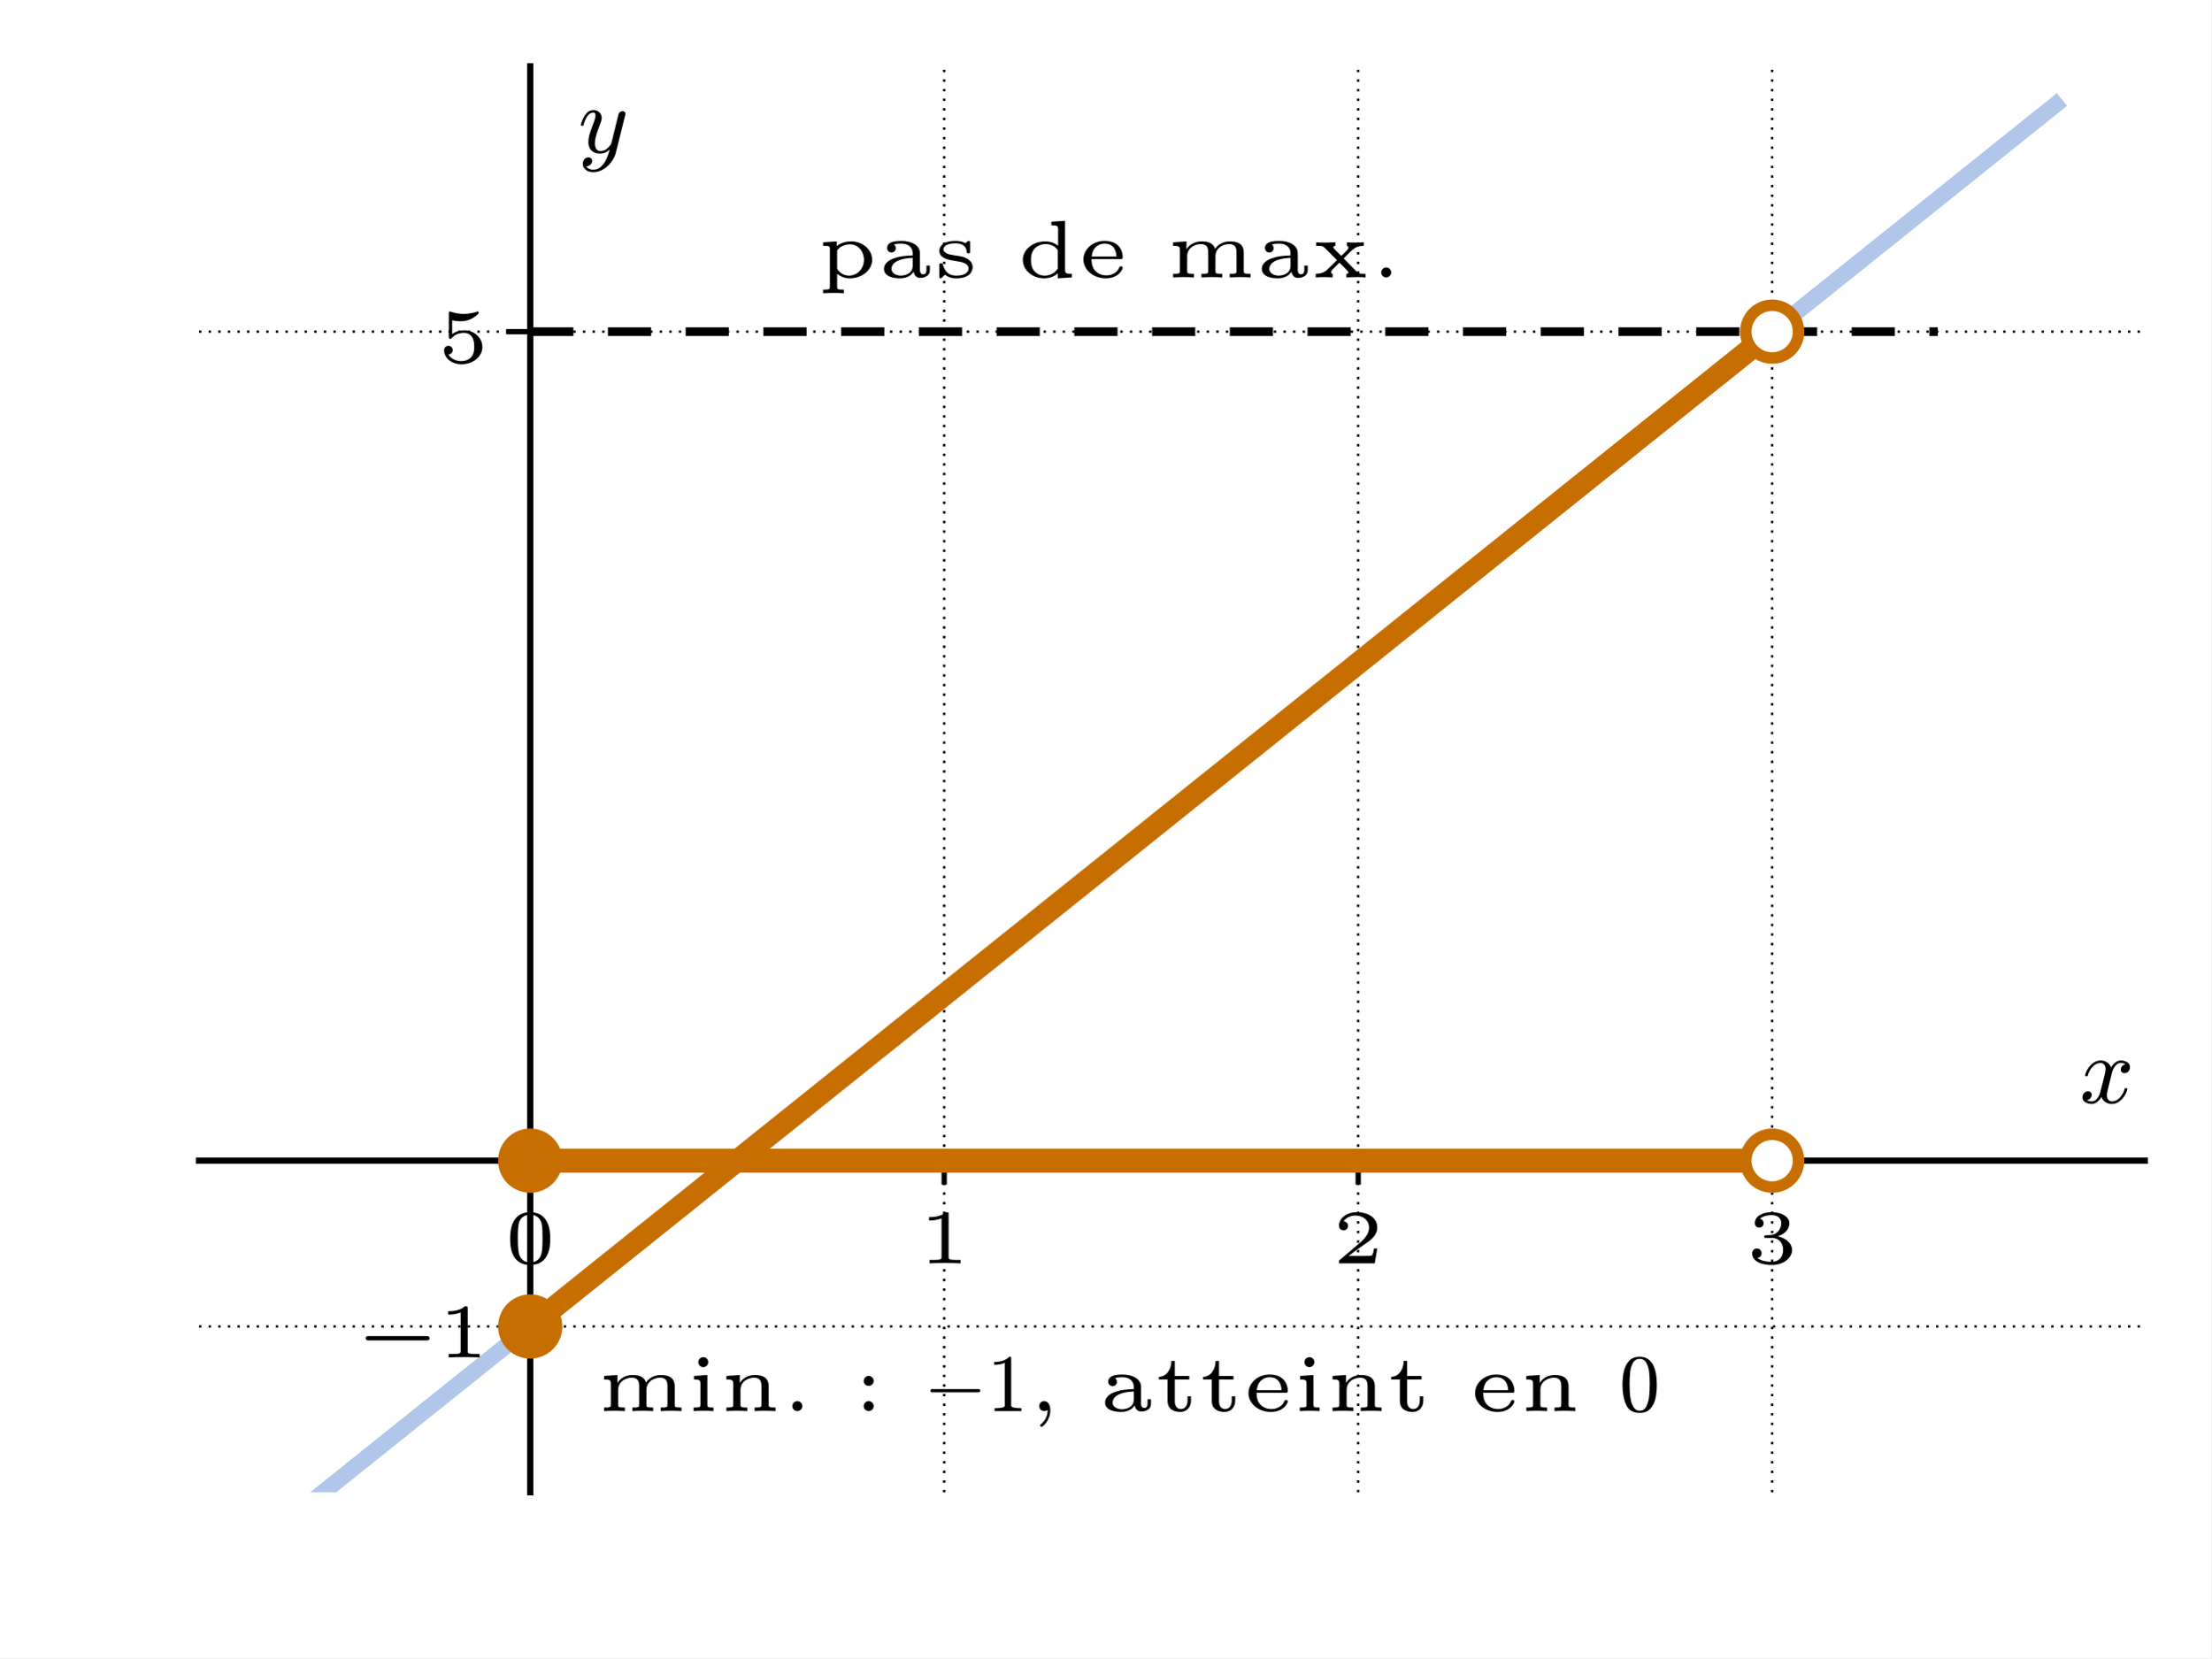
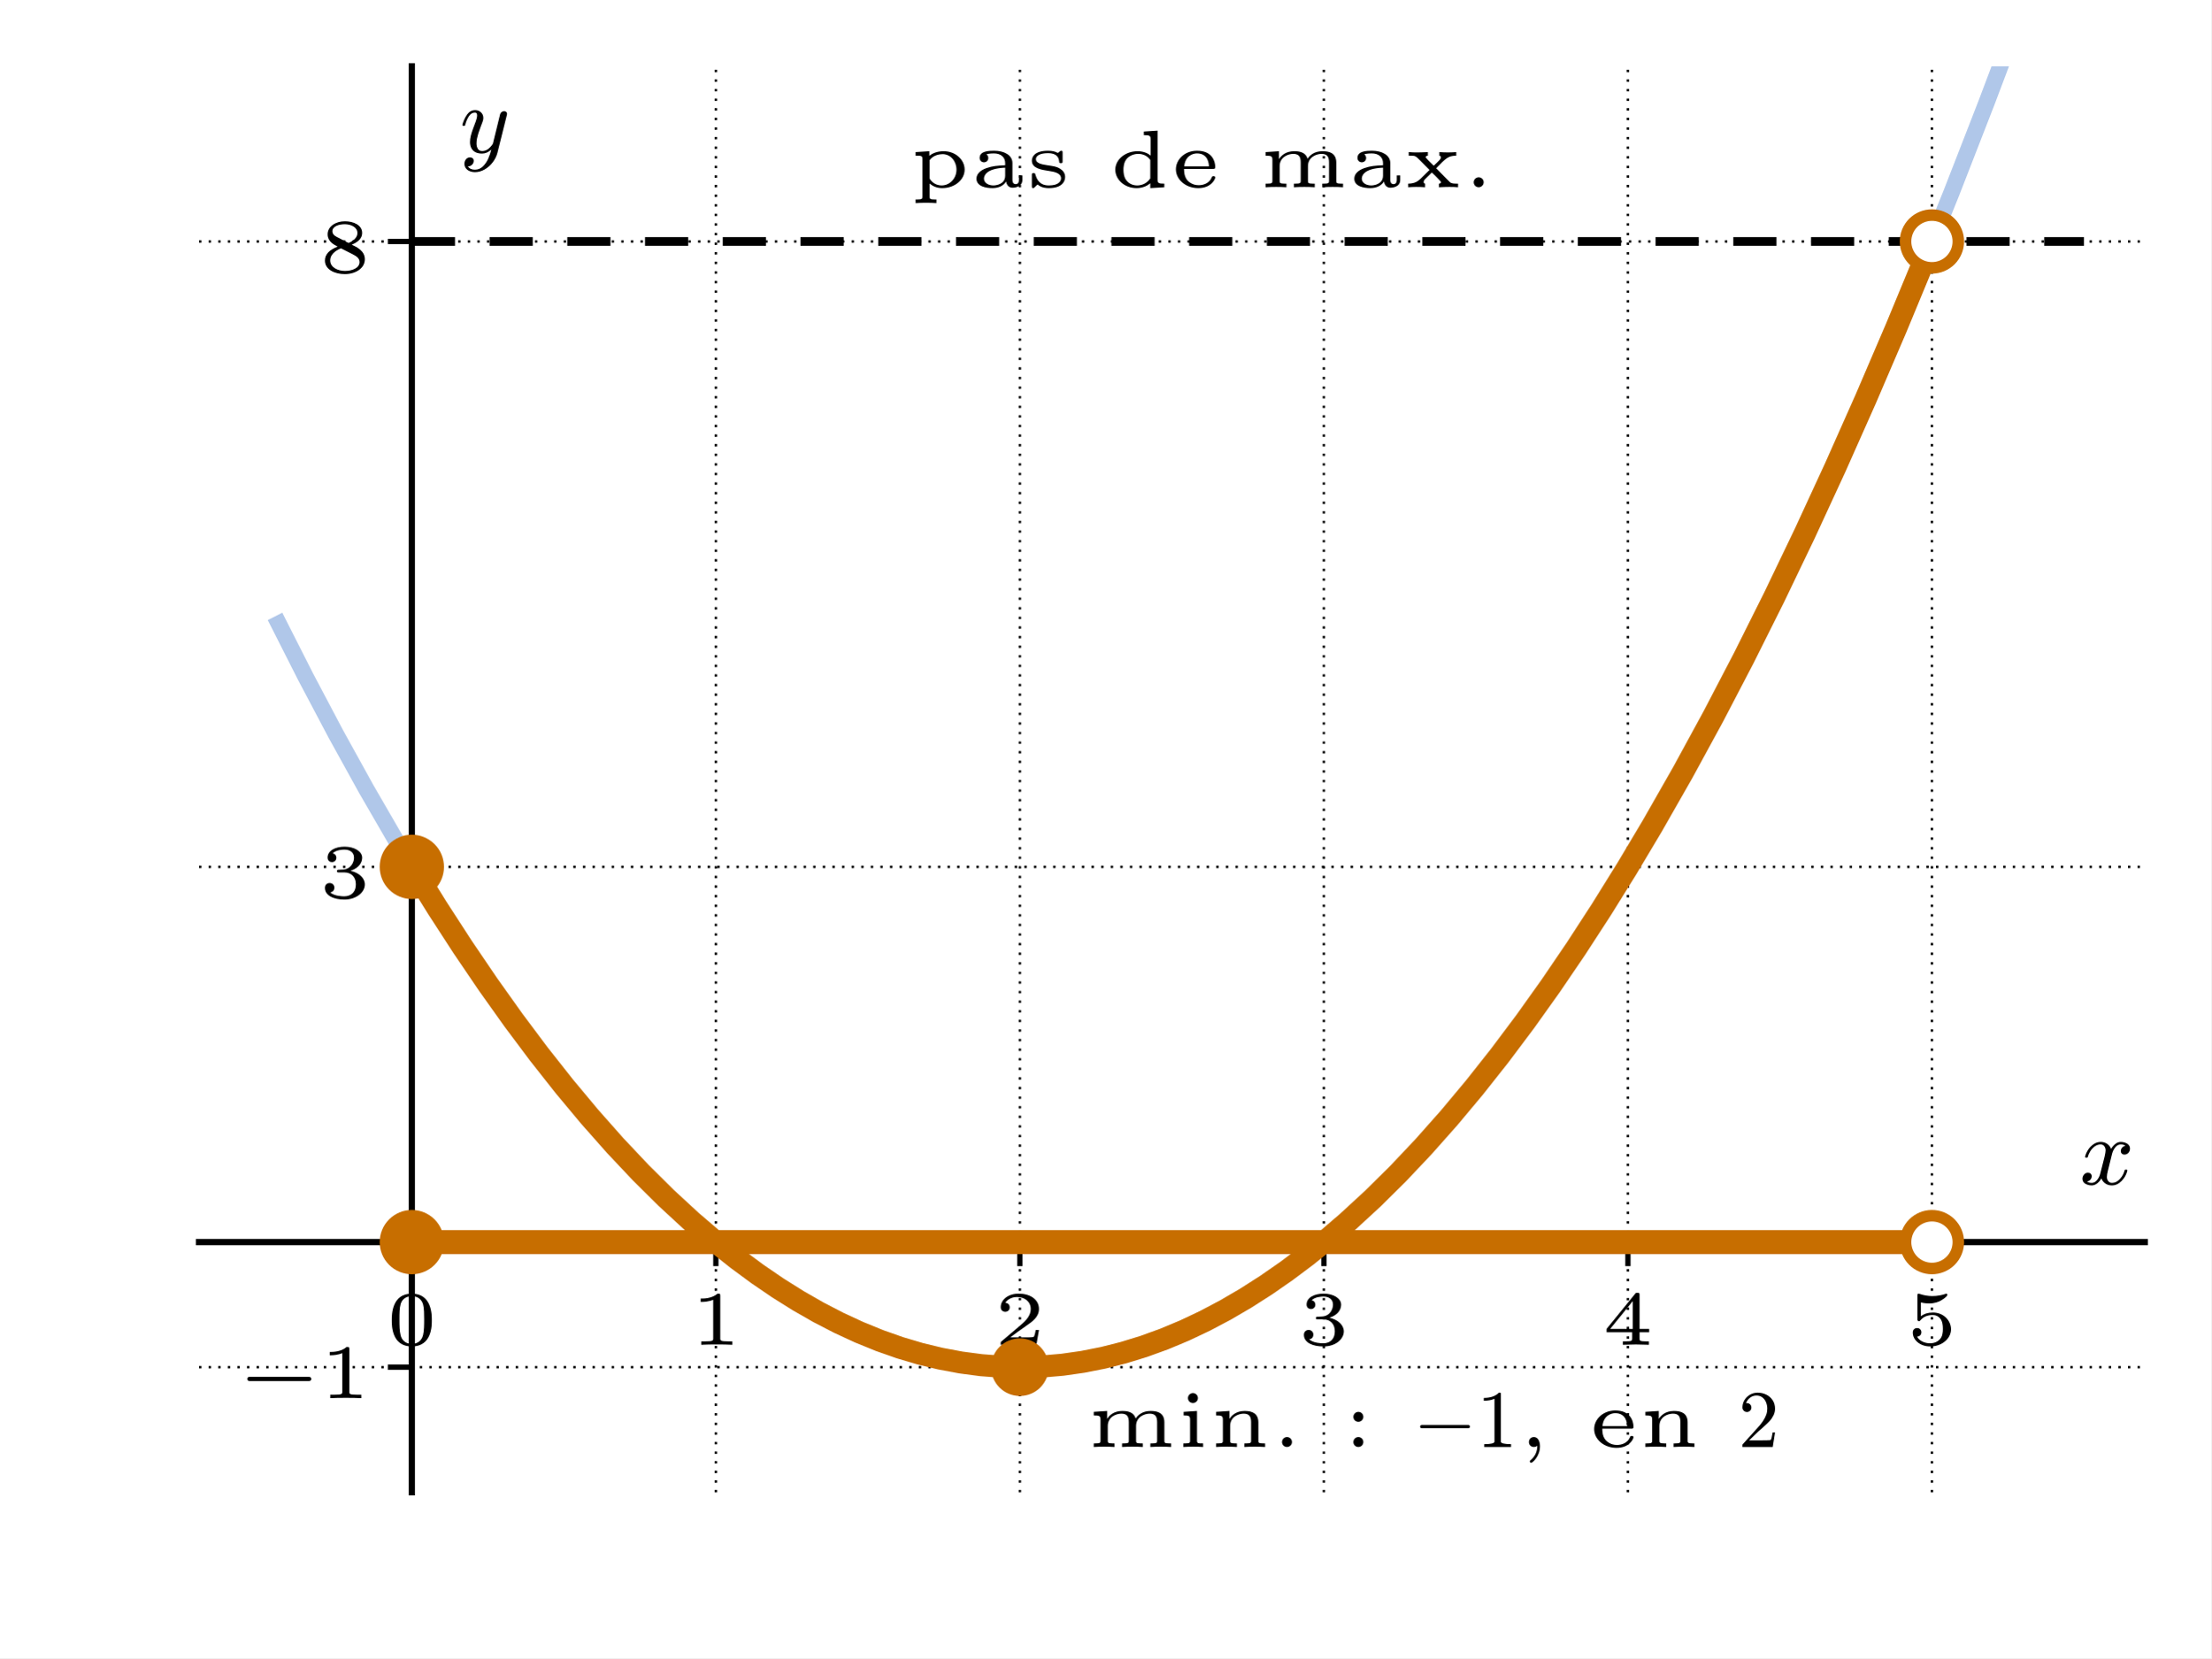
<svg xmlns="http://www.w3.org/2000/svg" xmlns:xlink="http://www.w3.org/1999/xlink" width="460.8pt" height="345.6pt" viewBox="0 0 460.8 345.6" version="1.1">
  <defs>
    <style type="text/css">*{stroke-linejoin: round; stroke-linecap: butt}</style>
  </defs>
  <g id="figure_1">
    <g id="patch_1">
      <path d="M 0 345.6  L 460.8 345.6  L 460.8 0  L 0 0  z " style="fill: #ffffff" />
    </g>
    <g id="axes_1">
      <g id="patch_2">
        <path d="M 41.472 311.04  L 446.976 311.04  L 446.976 13.824  L 41.472 13.824  z " style="fill: #ffffff" />
      </g>
      <g id="matplotlib.axis_1">
        <g id="xtick_1">
          <g id="line2d_1">
-             <path d="M 110.494 311.04  L 110.494 13.824  " clip-path="url(#p35a92a160f)" style="fill: none; stroke-dasharray: 0.5,1.5; stroke-dashoffset: 0; stroke: #000000; stroke-width: 0.5" />
+             <path d="M 85.824 311.04  L 85.824 13.824  " clip-path="url(#p35a92a160f)" style="fill: none; stroke-dasharray: 0.5,1.5; stroke-dashoffset: 0; stroke: #000000; stroke-width: 0.5" />
          </g>
          <g id="line2d_2">
            <defs>
              <path id="m0fadc93ee2" d="M 0 0  L 0 5  " style="stroke: #000000; stroke-width: 1.1" />
            </defs>
            <g>
-               <use xlink:href="#m0fadc93ee2" x="110.494" y="241.92" style="stroke: #000000; stroke-width: 1.1" />
+               <use xlink:href="#m0fadc93ee2" x="85.824" y="258.897" style="stroke: #000000; stroke-width: 1.1" />
            </g>
          </g>
          <g id="text_1">
-             <g transform="translate(105.0465 263.316) scale(0.16 -0.16)">
+             <g transform="translate(80.3765 280.2928) scale(0.16 -0.16)">
              <defs>
                <path id="LMRoman5-Regular-79" d="M 3846 2048  C 3846 2509 3846 4262 2176 4262  C 506 4262 506 2509 506 2048  C 506 1581 506 -141 2176 -141  C 3846 -141 3846 1581 3846 2048  z M 3206 2125  C 3206 1690 3206 1171 3110 787  C 2944 166 2432 70 2176 70  C 1939 70 1402 154 1242 800  C 1152 1146 1146 1600 1146 2125  C 1146 2598 1146 3040 1248 3405  C 1408 3942 1901 4051 2176 4051  C 2650 4051 2989 3808 3117 3360  C 3206 3034 3206 2502 3206 2125  z " transform="scale(0.015625)" />
              </defs>
              <use xlink:href="#LMRoman5-Regular-79" />
            </g>
          </g>
        </g>
        <g id="xtick_2">
          <g id="line2d_3">
-             <path d="M 196.771 311.04  L 196.771 13.824  " clip-path="url(#p35a92a160f)" style="fill: none; stroke-dasharray: 0.5,1.5; stroke-dashoffset: 0; stroke: #000000; stroke-width: 0.5" />
+             <path d="M 149.184 311.04  L 149.184 13.824  " clip-path="url(#p35a92a160f)" style="fill: none; stroke-dasharray: 0.5,1.5; stroke-dashoffset: 0; stroke: #000000; stroke-width: 0.5" />
          </g>
          <g id="line2d_4">
            <g>
-               <use xlink:href="#m0fadc93ee2" x="196.771" y="241.92" style="stroke: #000000; stroke-width: 1.1" />
+               <use xlink:href="#m0fadc93ee2" x="149.184" y="258.897" style="stroke: #000000; stroke-width: 1.1" />
            </g>
          </g>
          <g id="text_2">
-             <g transform="translate(191.3239 263.316) scale(0.16 -0.16)">
+             <g transform="translate(143.7365 280.2928) scale(0.16 -0.16)">
              <defs>
                <path id="LMRoman5-Regular-52" d="M 3546 0  L 3546 282  L 3226 282  C 2547 282 2547 352 2547 550  L 2547 4070  C 2547 4262 2528 4262 2317 4262  C 1862 3853 1152 3853 1024 3853  L 915 3853  L 915 3571  L 1024 3571  C 1171 3571 1587 3590 1958 3750  L 1958 550  C 1958 352 1958 282 1280 282  L 960 282  L 960 0  C 1312 26 1882 26 2253 26  C 2624 26 3194 26 3546 0  z " transform="scale(0.015625)" />
              </defs>
              <use xlink:href="#LMRoman5-Regular-52" />
            </g>
          </g>
        </g>
        <g id="xtick_3">
          <g id="line2d_5">
-             <path d="M 283.049 311.04  L 283.049 13.824  " clip-path="url(#p35a92a160f)" style="fill: none; stroke-dasharray: 0.5,1.5; stroke-dashoffset: 0; stroke: #000000; stroke-width: 0.5" />
+             <path d="M 212.544 311.04  L 212.544 13.824  " clip-path="url(#p35a92a160f)" style="fill: none; stroke-dasharray: 0.5,1.5; stroke-dashoffset: 0; stroke: #000000; stroke-width: 0.5" />
          </g>
          <g id="line2d_6">
            <g>
-               <use xlink:href="#m0fadc93ee2" x="283.049" y="241.92" style="stroke: #000000; stroke-width: 1.1" />
+               <use xlink:href="#m0fadc93ee2" x="212.544" y="258.897" style="stroke: #000000; stroke-width: 1.1" />
            </g>
          </g>
          <g id="text_3">
-             <g transform="translate(277.6014 263.316) scale(0.16 -0.16)">
+             <g transform="translate(207.0965 280.2928) scale(0.16 -0.16)">
              <defs>
                <path id="LMRoman5-Regular-6b" d="M 3770 1235  L 3501 1235  C 3482 1114 3418 717 3315 653  C 3264 614 2726 614 2630 614  L 1376 614  C 1798 928 2272 1286 2656 1542  C 3232 1939 3770 2310 3770 2989  C 3770 3808 2995 4262 2080 4262  C 1216 4262 582 3763 582 3136  C 582 2803 864 2746 954 2746  C 1126 2746 1331 2861 1331 3123  C 1331 3354 1165 3482 966 3501  C 1146 3789 1517 3981 1946 3981  C 2566 3981 3085 3610 3085 2982  C 3085 2445 2714 2035 2221 1619  L 659 294  C 595 237 589 237 582 192  L 582 0  L 3558 0  L 3770 1235  z " transform="scale(0.015625)" />
              </defs>
              <use xlink:href="#LMRoman5-Regular-6b" />
            </g>
          </g>
        </g>
        <g id="xtick_4">
          <g id="line2d_7">
-             <path d="M 369.326 311.04  L 369.326 13.824  " clip-path="url(#p35a92a160f)" style="fill: none; stroke-dasharray: 0.5,1.5; stroke-dashoffset: 0; stroke: #000000; stroke-width: 0.5" />
+             <path d="M 275.904 311.04  L 275.904 13.824  " clip-path="url(#p35a92a160f)" style="fill: none; stroke-dasharray: 0.5,1.5; stroke-dashoffset: 0; stroke: #000000; stroke-width: 0.5" />
          </g>
          <g id="line2d_8">
            <g>
-               <use xlink:href="#m0fadc93ee2" x="369.326" y="241.92" style="stroke: #000000; stroke-width: 1.1" />
+               <use xlink:href="#m0fadc93ee2" x="275.904" y="258.897" style="stroke: #000000; stroke-width: 1.1" />
            </g>
          </g>
          <g id="text_4">
-             <g transform="translate(363.8788 263.316) scale(0.16 -0.16)">
+             <g transform="translate(270.4565 280.2928) scale(0.16 -0.16)">
              <defs>
                <path id="LMRoman5-Regular-6a" d="M 3840 1114  C 3840 1638 3373 2086 2643 2253  C 3411 2502 3616 2989 3616 3347  C 3616 3872 2963 4262 2157 4262  C 1370 4262 736 3930 736 3354  C 736 3053 979 2976 1101 2976  C 1286 2976 1466 3110 1466 3341  C 1466 3488 1389 3667 1158 3706  C 1434 4000 2003 4019 2138 4019  C 2605 4019 2938 3782 2938 3347  C 2938 2976 2694 2394 2022 2355  C 1843 2349 1818 2342 1651 2336  C 1581 2330 1510 2323 1510 2227  C 1510 2118 1574 2118 1690 2118  L 2112 2118  C 2701 2118 3091 1754 3091 1120  C 3091 467 2688 122 2118 122  C 2048 122 1286 122 960 454  C 1222 493 1299 691 1299 845  C 1299 1082 1120 1235 909 1235  C 704 1235 512 1101 512 832  C 512 166 1267 -141 2138 -141  C 3187 -141 3840 493 3840 1114  z " transform="scale(0.015625)" />
              </defs>
              <use xlink:href="#LMRoman5-Regular-6a" />
+             </g>
+           </g>
+         </g>
+         <g id="xtick_5">
+           <g id="line2d_9">
+             <path d="M 339.264 311.04  L 339.264 13.824  " clip-path="url(#p35a92a160f)" style="fill: none; stroke-dasharray: 0.5,1.5; stroke-dashoffset: 0; stroke: #000000; stroke-width: 0.5" />
+           </g>
+           <g id="line2d_10">
+             <g>
+               <use xlink:href="#m0fadc93ee2" x="339.264" y="258.897" style="stroke: #000000; stroke-width: 1.1" />
+             </g>
+           </g>
+           <g id="text_5">
+             <g transform="translate(333.8165 280.2928) scale(0.16 -0.16)">
+               <defs>
+                 <path id="LMRoman5-Regular-39" d="M 3949 1043  L 3949 1325  L 3149 1325  L 3149 4141  C 3149 4294 3142 4333 2976 4333  C 2848 4333 2842 4326 2771 4237  L 403 1325  L 403 1043  L 2534 1043  L 2534 544  C 2534 346 2534 282 1978 282  L 1754 282  L 1754 0  L 2842 26  L 3930 0  L 3930 282  L 3706 282  C 3149 282 3149 346 3149 544  L 3149 1043  L 3949 1043  z M 2586 1325  L 704 1325  L 2586 3642  L 2586 1325  z " transform="scale(0.015625)" />
+               </defs>
+               <use xlink:href="#LMRoman5-Regular-39" />
+             </g>
+           </g>
+         </g>
+         <g id="xtick_6">
+           <g id="line2d_11">
+             <path d="M 402.624 311.04  L 402.624 13.824  " clip-path="url(#p35a92a160f)" style="fill: none; stroke-dasharray: 0.5,1.5; stroke-dashoffset: 0; stroke: #000000; stroke-width: 0.5" />
+           </g>
+           <g id="line2d_12">
+             <g>
+               <use xlink:href="#m0fadc93ee2" x="402.624" y="258.897" style="stroke: #000000; stroke-width: 1.1" />
+             </g>
+           </g>
+           <g id="text_6">
+             <g transform="translate(397.1765 280.2928) scale(0.16 -0.16)">
+               <defs>
+                 <path id="LMRoman5-Regular-38" d="M 3770 1293  C 3770 2016 3149 2688 2259 2688  C 1856 2688 1530 2586 1254 2374  L 1254 3526  C 1594 3443 1882 3443 1952 3443  C 2387 3443 2707 3571 2874 3661  C 3027 3738 3462 4013 3462 4154  C 3462 4250 3392 4262 3373 4262  C 3373 4262 3347 4262 3277 4230  C 3034 4147 2637 4058 2214 4058  C 1850 4058 1498 4122 1158 4237  C 1088 4262 1062 4262 1062 4262  C 973 4262 973 4186 973 4083  L 973 2163  C 973 2054 973 1971 1094 1971  C 1165 1971 1171 1984 1229 2054  C 1472 2336 1811 2477 2246 2477  C 2618 2477 2822 2259 2912 2125  C 3059 1907 3091 1619 3091 1312  C 3091 1043 3066 685 2816 435  C 2528 141 2163 122 2022 122  C 1606 122 1139 301 941 678  C 1210 698 1299 890 1299 1037  C 1299 1242 1146 1395 941 1395  C 800 1395 582 1312 582 1018  C 582 390 1197 -141 2035 -141  C 2989 -141 3770 499 3770 1293  z " transform="scale(0.015625)" />
+               </defs>
+               <use xlink:href="#LMRoman5-Regular-38" />
            </g>
          </g>
        </g>
      </g>
      <g id="matplotlib.axis_2">
        <g id="ytick_1">
-           <g id="line2d_9">
-             <path d="M 41.472 276.48  L 446.976 276.48  " clip-path="url(#p35a92a160f)" style="fill: none; stroke-dasharray: 0.5,1.5; stroke-dashoffset: 0; stroke: #000000; stroke-width: 0.5" />
-           </g>
-           <g id="line2d_10">
+           <g id="line2d_13">
+             <path d="M 41.472 284.968  L 446.976 284.968  " clip-path="url(#p35a92a160f)" style="fill: none; stroke-dasharray: 0.5,1.5; stroke-dashoffset: 0; stroke: #000000; stroke-width: 0.5" />
+           </g>
+           <g id="line2d_14">
            <defs>
              <path id="m348d86a085" d="M 0 0  L -5 0  " style="stroke: #000000; stroke-width: 1.1" />
            </defs>
            <g>
-               <use xlink:href="#m348d86a085" x="110.494" y="276.48" style="stroke: #000000; stroke-width: 1.1" />
-             </g>
-           </g>
-           <g id="text_5">
-             <g transform="translate(74.65146 282.928) scale(0.16 -0.16)">
+               <use xlink:href="#m348d86a085" x="85.824" y="284.968" style="stroke: #000000; stroke-width: 1.1" />
+             </g>
+           </g>
+           <g id="text_7">
+             <g transform="translate(49.9815 291.4164) scale(0.16 -0.16)">
              <defs>
                <path id="LMRoman5-Regular-190" d="M 5952 1600  C 5952 1779 5766 1779 5670 1779  L 902 1779  C 806 1779 621 1779 621 1600  C 621 1421 787 1421 870 1421  L 5702 1421  C 5792 1421 5952 1421 5952 1600  z " transform="scale(0.015625)" />
              </defs>
              <use xlink:href="#LMRoman5-Regular-190" />
              <use xlink:href="#LMRoman5-Regular-52" transform="translate(102.7969 0)" />
            </g>
          </g>
        </g>
        <g id="ytick_2">
-           <g id="line2d_11">
-             <path d="M 41.472 69.12  L 446.976 69.12  " clip-path="url(#p35a92a160f)" style="fill: none; stroke-dasharray: 0.5,1.5; stroke-dashoffset: 0; stroke: #000000; stroke-width: 0.5" />
-           </g>
-           <g id="line2d_12">
-             <g>
-               <use xlink:href="#m348d86a085" x="110.494" y="69.12" style="stroke: #000000; stroke-width: 1.1" />
-             </g>
-           </g>
-           <g id="text_6">
-             <g transform="translate(91.09896 75.568) scale(0.16 -0.16)">
-               <defs>
-                 <path id="LMRoman5-Regular-38" d="M 3770 1293  C 3770 2016 3149 2688 2259 2688  C 1856 2688 1530 2586 1254 2374  L 1254 3526  C 1594 3443 1882 3443 1952 3443  C 2387 3443 2707 3571 2874 3661  C 3027 3738 3462 4013 3462 4154  C 3462 4250 3392 4262 3373 4262  C 3373 4262 3347 4262 3277 4230  C 3034 4147 2637 4058 2214 4058  C 1850 4058 1498 4122 1158 4237  C 1088 4262 1062 4262 1062 4262  C 973 4262 973 4186 973 4083  L 973 2163  C 973 2054 973 1971 1094 1971  C 1165 1971 1171 1984 1229 2054  C 1472 2336 1811 2477 2246 2477  C 2618 2477 2822 2259 2912 2125  C 3059 1907 3091 1619 3091 1312  C 3091 1043 3066 685 2816 435  C 2528 141 2163 122 2022 122  C 1606 122 1139 301 941 678  C 1210 698 1299 890 1299 1037  C 1299 1242 1146 1395 941 1395  C 800 1395 582 1312 582 1018  C 582 390 1197 -141 2035 -141  C 2989 -141 3770 499 3770 1293  z " transform="scale(0.015625)" />
-               </defs>
-               <use xlink:href="#LMRoman5-Regular-38" />
+           <g id="line2d_15">
+             <path d="M 41.472 180.682  L 446.976 180.682  " clip-path="url(#p35a92a160f)" style="fill: none; stroke-dasharray: 0.5,1.5; stroke-dashoffset: 0; stroke: #000000; stroke-width: 0.5" />
+           </g>
+           <g id="line2d_16">
+             <g>
+               <use xlink:href="#m348d86a085" x="85.824" y="180.682" style="stroke: #000000; stroke-width: 1.1" />
+             </g>
+           </g>
+           <g id="text_8">
+             <g transform="translate(66.429 187.1301) scale(0.16 -0.16)">
+               <use xlink:href="#LMRoman5-Regular-6a" />
+             </g>
+           </g>
+         </g>
+         <g id="ytick_3">
+           <g id="line2d_17">
+             <path d="M 41.472 50.324  L 446.976 50.324  " clip-path="url(#p35a92a160f)" style="fill: none; stroke-dasharray: 0.5,1.5; stroke-dashoffset: 0; stroke: #000000; stroke-width: 0.5" />
+           </g>
+           <g id="line2d_18">
+             <g>
+               <use xlink:href="#m348d86a085" x="85.824" y="50.324" style="stroke: #000000; stroke-width: 1.1" />
+             </g>
+           </g>
+           <g id="text_9">
+             <g transform="translate(66.429 56.77221) scale(0.16 -0.16)">
+               <defs>
+                 <path id="LMRoman5-Regular-33" d="M 3840 1094  C 3840 1792 3174 2118 2746 2310  C 3405 2586 3616 2925 3616 3290  C 3616 3955 2880 4262 2182 4262  C 1389 4262 736 3814 736 3174  C 736 2586 1242 2323 1574 2150  C 896 1888 512 1510 512 986  C 512 218 1363 -141 2170 -141  C 3066 -141 3840 339 3840 1094  z M 3219 3283  C 3219 2720 2483 2458 2483 2458  C 2483 2458 2470 2458 2413 2490  L 1491 2963  C 1216 3104 1133 3270 1133 3424  C 1133 3834 1658 4019 2170 4019  C 2682 4019 3219 3770 3219 3283  z M 3398 864  C 3398 346 2752 122 2182 122  C 1600 122 954 410 954 992  C 954 1626 1645 1920 1850 2010  L 2842 1504  C 3072 1382 3398 1210 3398 864  z " transform="scale(0.015625)" />
+               </defs>
+               <use xlink:href="#LMRoman5-Regular-33" />
            </g>
          </g>
        </g>
      </g>
      <g id="patch_3">
-         <path d="M 110.494 311.04  L 110.494 13.824  " style="fill: none; stroke: #000000; stroke-width: 1.3; stroke-linejoin: miter; stroke-linecap: square" />
+         <path d="M 85.824 311.04  L 85.824 13.824  " style="fill: none; stroke: #000000; stroke-width: 1.3; stroke-linejoin: miter; stroke-linecap: square" />
      </g>
      <g id="patch_4">
-         <path d="M 41.472 241.92  L 446.976 241.92  " style="fill: none; stroke: #000000; stroke-width: 1.3; stroke-linejoin: miter; stroke-linecap: square" />
-       </g>
-       <g id="text_7">
-         <g transform="translate(433.376 230.04) scale(0.2 -0.2)">
+         <path d="M 41.472 258.897  L 446.976 258.897  " style="fill: none; stroke: #000000; stroke-width: 1.3; stroke-linejoin: miter; stroke-linecap: square" />
+       </g>
+       <g id="text_10">
+         <g transform="translate(433.376 247.0168) scale(0.2 -0.2)">
          <defs>
            <path id="Cmmi10-3f" d="M 500 184  Q 613 97 819 97  Q 1019 97 1172 289  Q 1325 481 1381 709  L 1672 1844  Q 1741 2153 1741 2266  Q 1741 2425 1652 2544  Q 1563 2663 1403 2663  Q 1200 2663 1022 2536  Q 844 2409 722 2214  Q 600 2019 550 1819  Q 538 1778 500 1778  L 422 1778  Q 372 1778 372 1838  L 372 1856  Q 434 2094 584 2320  Q 734 2547 951 2687  Q 1169 2828 1416 2828  Q 1650 2828 1839 2703  Q 2028 2578 2106 2363  Q 2216 2559 2386 2693  Q 2556 2828 2759 2828  Q 2897 2828 3040 2779  Q 3184 2731 3275 2631  Q 3366 2531 3366 2381  Q 3366 2219 3261 2101  Q 3156 1984 2994 1984  Q 2891 1984 2822 2050  Q 2753 2116 2753 2216  Q 2753 2350 2845 2451  Q 2938 2553 3066 2572  Q 2950 2663 2747 2663  Q 2541 2663 2389 2472  Q 2238 2281 2175 2047  L 1894 916  Q 1825 659 1825 494  Q 1825 331 1917 214  Q 2009 97 2163 97  Q 2463 97 2698 361  Q 2934 625 3009 941  Q 3022 978 3059 978  L 3138 978  Q 3163 978 3178 961  Q 3194 944 3194 922  Q 3194 916 3188 903  Q 3097 522 2806 225  Q 2516 -72 2150 -72  Q 1916 -72 1727 54  Q 1538 181 1459 397  Q 1359 209 1182 68  Q 1006 -72 806 -72  Q 669 -72 523 -23  Q 378 25 287 125  Q 197 225 197 378  Q 197 528 301 651  Q 406 775 563 775  Q 669 775 741 711  Q 813 647 813 544  Q 813 409 723 309  Q 634 209 500 184  z " transform="scale(0.015625)" />
          </defs>
          <use xlink:href="#Cmmi10-3f" transform="translate(0 0.8125)" />
        </g>
      </g>
-       <g id="text_8">
-         <g transform="translate(120.494 31.944) scale(0.2 -0.2)">
+       <g id="text_11">
+         <g transform="translate(95.824 31.944) scale(0.2 -0.2)">
          <defs>
            <path id="Cmmi10-72" d="M 538 -916  Q 672 -1147 1006 -1147  Q 1309 -1147 1531 -934  Q 1753 -722 1889 -420  Q 2025 -119 2100 197  Q 1816 -72 1484 -72  Q 1231 -72 1053 15  Q 875 103 776 276  Q 678 450 678 697  Q 678 906 734 1126  Q 791 1347 892 1617  Q 994 1888 1069 2088  Q 1153 2322 1153 2472  Q 1153 2663 1013 2663  Q 759 2663 595 2402  Q 431 2141 353 1819  Q 341 1778 300 1778  L 225 1778  Q 172 1778 172 1838  L 172 1856  Q 275 2238 487 2533  Q 700 2828 1025 2828  Q 1253 2828 1411 2678  Q 1569 2528 1569 2297  Q 1569 2178 1516 2047  Q 1488 1969 1388 1706  Q 1288 1444 1234 1272  Q 1181 1100 1147 934  Q 1113 769 1113 603  Q 1113 391 1203 244  Q 1294 97 1491 97  Q 1888 97 2203 581  L 2688 2553  Q 2709 2638 2787 2698  Q 2866 2759 2956 2759  Q 3034 2759 3092 2709  Q 3150 2659 3150 2578  Q 3150 2541 3144 2528  L 2509 -19  Q 2425 -347 2200 -647  Q 1975 -947 1658 -1130  Q 1341 -1313 997 -1313  Q 831 -1313 668 -1248  Q 506 -1184 406 -1056  Q 306 -928 306 -756  Q 306 -581 409 -453  Q 513 -325 684 -325  Q 788 -325 858 -389  Q 928 -453 928 -556  Q 928 -703 818 -812  Q 709 -922 563 -922  Q 556 -919 550 -917  Q 544 -916 538 -916  z " transform="scale(0.015625)" />
          </defs>
          <use xlink:href="#Cmmi10-72" transform="translate(0 0.8125)" />
        </g>
      </g>
-       <g id="line2d_13">
-         <path d="M 58.727 317.952  L 66.299 311.886  L 73.87 305.821  L 81.441 299.755  L 89.013 293.689  L 96.584 287.624  L 104.155 281.558  L 111.726 275.493  L 119.298 269.427  L 126.869 263.361  L 134.44 257.296  L 142.012 251.23  L 149.583 245.164  L 157.154 239.099  L 164.725 233.033  L 172.297 226.968  L 179.868 220.902  L 187.439 214.836  L 195.011 208.771  L 202.582 202.705  L 210.153 196.639  L 217.724 190.574  L 225.296 184.508  L 232.867 178.442  L 240.438 172.377  L 248.01 166.311  L 255.581 160.246  L 263.152 154.18  L 270.724 148.114  L 278.295 142.049  L 285.866 135.983  L 293.437 129.917  L 301.009 123.852  L 308.58 117.786  L 316.151 111.72  L 323.723 105.655  L 331.294 99.589  L 338.865 93.524  L 346.436 87.458  L 354.008 81.392  L 361.579 75.327  L 369.15 69.261  L 376.722 63.195  L 384.293 57.13  L 391.864 51.064  L 399.435 44.999  L 407.007 38.933  L 414.578 32.867  L 422.149 26.802  L 429.721 20.736  " clip-path="url(#p35a92a160f)" style="fill: none; stroke: #1f5fbf; stroke-opacity: 0.35; stroke-width: 3.4" />
-       </g>
-       <g id="text_9">
-         <g transform="translate(124.494 294.182) scale(0.17 -0.17)">
+       <g id="line2d_19">
+         <path d="M 57.312 128.474  L 63.648 140.988  L 69.984 152.981  L 76.32 164.453  L 82.656 175.403  L 88.087 184.373  L 93.518 192.961  L 98.949 201.166  L 104.379 208.987  L 109.81 216.425  L 115.241 223.481  L 120.672 230.153  L 126.103 236.442  L 131.534 242.348  L 136.965 247.871  L 141.49 252.181  L 146.016 256.225  L 150.542 260.002  L 155.067 263.514  L 159.593 266.76  L 164.119 269.739  L 168.645 272.453  L 173.17 274.9  L 177.696 277.082  L 182.222 278.997  L 186.747 280.647  L 191.273 282.03  L 195.799 283.147  L 200.325 283.999  L 204.85 284.584  L 209.376 284.903  L 213.902 284.956  L 218.427 284.744  L 222.953 284.265  L 227.479 283.52  L 232.005 282.509  L 236.53 281.232  L 241.056 279.689  L 245.582 277.88  L 250.107 275.805  L 254.633 273.464  L 259.159 270.857  L 263.685 267.983  L 268.21 264.844  L 272.736 261.439  L 277.262 257.768  L 281.787 253.83  L 286.313 249.627  L 290.839 245.157  L 295.365 240.422  L 300.795 234.388  L 306.226 227.971  L 311.657 221.172  L 317.088 213.989  L 322.519 206.422  L 327.95 198.473  L 333.381 190.141  L 338.811 181.426  L 344.242 172.327  L 349.673 162.846  L 356.009 151.3  L 362.345 139.232  L 368.681 126.643  L 375.017 113.533  L 381.353 99.901  L 387.689 85.748  L 394.025 71.074  L 400.361 55.878  L 406.697 40.16  L 413.938 21.559  L 418.464 9.587  L 418.464 9.587  " clip-path="url(#p35a92a160f)" style="fill: none; stroke: #1f5fbf; stroke-opacity: 0.35; stroke-width: 3.4" />
+       </g>
+       <g id="text_12">
+         <g transform="translate(226.544 301.6704) scale(0.17 -0.17)">
          <defs>
            <path id="LMRoman5-Regular-4b" d="M 6598 0  L 6598 282  L 6483 282  C 6067 282 6067 339 6067 538  L 6067 1933  C 6067 2720 5466 2829 4986 2829  C 4358 2829 3994 2515 3814 2234  C 3654 2822 3002 2829 2765 2829  C 2106 2829 1734 2477 1574 2202  L 1574 2829  L 525 2758  L 525 2477  C 998 2477 1056 2432 1056 2118  L 1056 538  C 1056 339 1056 282 640 282  L 525 282  L 525 0  C 800 19 1069 26 1344 26  C 1613 26 1888 19 2157 0  L 2157 282  L 2042 282  C 1626 282 1626 339 1626 538  L 1626 1651  C 1626 2362 2278 2618 2694 2618  C 3162 2618 3277 2355 3277 1939  L 3277 538  C 3277 339 3277 282 2861 282  L 2746 282  L 2746 0  C 3021 19 3290 26 3565 26  C 3834 26 4109 19 4378 0  L 4378 282  L 4262 282  C 3846 282 3846 339 3846 538  L 3846 1651  C 3846 2362 4499 2618 4915 2618  C 5382 2618 5498 2355 5498 1939  L 5498 538  C 5498 339 5498 282 5082 282  L 4966 282  L 4966 0  C 5242 19 5510 26 5786 26  C 6054 26 6330 19 6598 0  z " transform="scale(0.015625)" />
            <path id="LMRoman5-Regular-42" d="M 2086 0  L 2086 282  C 1658 282 1606 282 1606 538  L 1606 2829  L 557 2758  L 557 2477  C 1011 2477 1062 2432 1062 2118  L 1062 538  C 1062 339 1062 282 646 282  L 531 282  L 531 0  C 794 19 1062 26 1325 26  C 1568 26 1850 19 2086 0  z M 1677 3840  C 1677 4058 1504 4230 1286 4230  C 1075 4230 896 4058 896 3840  C 896 3622 1069 3450 1286 3450  C 1498 3450 1677 3622 1677 3840  z " transform="scale(0.015625)" />
            <path id="LMRoman5-Regular-4d" d="M 4371 0  L 4371 282  L 4256 282  C 3840 282 3840 339 3840 538  L 3840 1933  C 3840 2637 3360 2829 2765 2829  C 2080 2829 1722 2451 1574 2202  L 1574 2829  L 525 2758  L 525 2477  C 998 2477 1056 2432 1056 2118  L 1056 538  C 1056 339 1056 282 640 282  L 525 282  L 525 0  C 800 19 1069 26 1344 26  C 1613 26 1888 19 2157 0  L 2157 282  L 2042 282  C 1626 282 1626 339 1626 538  L 1626 1651  C 1626 2374 2291 2618 2688 2618  C 3162 2618 3270 2349 3270 1939  L 3270 538  C 3270 339 3270 282 2854 282  L 2739 282  L 2739 0  C 3014 19 3283 26 3558 26  C 3827 26 4102 19 4371 0  z " transform="scale(0.015625)" />
            <path id="LMRoman5-Regular-58" d="M 1677 390  C 1677 608 1504 781 1286 781  C 1075 781 896 608 896 390  C 896 173 1069 0 1286 0  C 1498 0 1677 173 1677 390  z " transform="scale(0.015625)" />
            <path id="LMRoman5-Regular-67" transform="scale(0.015625)" />
            <path id="LMRoman5-Regular-2c" d="M 1677 2368  C 1677 2586 1504 2758 1286 2758  C 1075 2758 896 2586 896 2368  C 896 2150 1069 1978 1286 1978  C 1498 1978 1677 2150 1677 2368  z M 1677 390  C 1677 608 1504 781 1286 781  C 1075 781 896 608 896 390  C 896 173 1069 0 1286 0  C 1498 0 1677 173 1677 390  z " transform="scale(0.015625)" />
            <path id="Cmsy10-11" d="M 653 1472  Q 600 1472 565 1512  Q 531 1553 531 1600  Q 531 1647 565 1687  Q 600 1728 653 1728  L 4325 1728  Q 4375 1728 4408 1687  Q 4441 1647 4441 1600  Q 4441 1553 4408 1512  Q 4375 1472 4325 1472  L 653 1472  z " transform="scale(0.015625)" />
            <path id="Cmr10-64" d="M 594 0  L 594 225  Q 1394 225 1394 428  L 1394 3788  Q 1063 3628 556 3628  L 556 3853  Q 1341 3853 1741 4263  L 1831 4263  Q 1853 4263 1873 4245  Q 1894 4228 1894 4206  L 1894 428  Q 1894 225 2694 225  L 2694 0  L 594 0  z " transform="scale(0.015625)" />
            <path id="LMRoman5-Regular-2d" d="M 1766 64  C 1766 467 1594 781 1286 781  C 1037 781 896 589 896 390  C 896 192 1037 0 1286 0  C 1453 0 1555 96 1555 96  C 1555 -365 1370 -749 1024 -1037  C 973 -1082 966 -1088 966 -1133  C 966 -1190 1030 -1242 1075 -1242  C 1165 -1242 1766 -742 1766 64  z " transform="scale(0.015625)" />
-             <path id="LMRoman5-Regular-1c" d="M 4064 576  L 4064 928  L 3795 928  L 3795 589  C 3795 525 3795 243 3539 243  C 3283 243 3283 525 3283 589  L 3283 1901  C 3283 2515 2637 2867 1843 2867  C 1453 2867 710 2848 710 2304  C 710 2067 890 1958 1050 1958  C 1222 1958 1389 2080 1389 2298  C 1389 2451 1299 2547 1242 2586  C 1453 2656 1760 2656 1830 2656  C 2374 2656 2714 2355 2714 1894  L 2714 1728  C 2093 1696 1747 1677 1254 1504  C 832 1357 461 1088 461 672  C 461 70 1203 -70 1715 -70  C 2208 -70 2592 128 2790 454  C 2816 230 2963 -38 3290 -38  C 3334 -38 4064 -38 4064 576  z M 2714 909  C 2714 205 1946 141 1786 141  C 1408 141 1050 339 1050 672  C 1050 883 1184 1472 2714 1536  L 2714 909  z " transform="scale(0.015625)" />
-             <path id="LMRoman5-Regular-69" d="M 2842 806  L 2842 1158  L 2573 1158  L 2573 826  C 2573 346 2291 160 2067 160  C 1574 160 1574 672 1574 806  L 1574 2477  L 2707 2477  L 2707 2758  L 1574 2758  L 1574 3936  L 1306 3936  C 1299 3334 979 2707 326 2688  L 326 2477  L 1005 2477  L 1005 806  C 1005 77 1606 -70 2003 -70  C 2483 -70 2842 282 2842 806  z " transform="scale(0.015625)" />
            <path id="LMRoman5-Regular-32" d="M 3501 762  C 3501 870 3398 870 3366 870  C 3270 870 3258 845 3219 755  C 3040 314 2566 160 2208 160  C 1690 160 1402 448 1306 557  C 1056 864 1056 1267 1056 1440  L 3309 1440  C 3443 1440 3501 1440 3501 1594  C 3501 2022 3270 2867 2074 2867  C 1101 2867 416 2170 416 1408  C 416 595 1197 -70 2170 -70  C 3187 -70 3501 640 3501 762  z M 3008 1638  L 1069 1638  C 1146 2483 1766 2656 2067 2656  C 2957 2656 3002 1824 3008 1638  z " transform="scale(0.015625)" />
-             <path id="Cmr10-28" d="M 1600 -141  Q 816 -141 533 504  Q 250 1150 250 2041  Q 250 2597 351 3087  Q 453 3578 754 3920  Q 1056 4263 1600 4263  Q 2022 4263 2290 4056  Q 2559 3850 2700 3523  Q 2841 3197 2892 2823  Q 2944 2450 2944 2041  Q 2944 1491 2842 1011  Q 2741 531 2444 195  Q 2147 -141 1600 -141  z M 1600 25  Q 1956 25 2131 390  Q 2306 756 2347 1200  Q 2388 1644 2388 2144  Q 2388 2625 2347 3031  Q 2306 3438 2132 3767  Q 1959 4097 1600 4097  Q 1238 4097 1063 3765  Q 888 3434 847 3029  Q 806 2625 806 2144  Q 806 1788 823 1472  Q 841 1156 916 820  Q 991 484 1158 254  Q 1325 25 1600 25  z " transform="scale(0.015625)" />
+             <path id="Cmr10-31" d="M 319 0  L 319 172  Q 319 188 331 206  L 1325 1306  Q 1550 1550 1690 1715  Q 1831 1881 1968 2097  Q 2106 2313 2186 2536  Q 2266 2759 2266 3009  Q 2266 3272 2169 3511  Q 2072 3750 1880 3894  Q 1688 4038 1416 4038  Q 1138 4038 916 3870  Q 694 3703 603 3438  Q 628 3444 672 3444  Q 816 3444 917 3347  Q 1019 3250 1019 3097  Q 1019 2950 917 2848  Q 816 2747 672 2747  Q 522 2747 420 2851  Q 319 2956 319 3097  Q 319 3338 409 3548  Q 500 3759 670 3923  Q 841 4088 1055 4175  Q 1269 4263 1509 4263  Q 1875 4263 2190 4108  Q 2506 3953 2690 3670  Q 2875 3388 2875 3009  Q 2875 2731 2753 2481  Q 2631 2231 2440 2026  Q 2250 1822 1953 1562  Q 1656 1303 1563 1216  L 838 519  L 1453 519  Q 1906 519 2211 526  Q 2516 534 2534 550  Q 2609 631 2688 1141  L 2875 1141  L 2694 0  L 319 0  z " transform="scale(0.015625)" />
          </defs>
          <use xlink:href="#LMRoman5-Regular-4b" transform="translate(0 0.390625)" />
          <use xlink:href="#LMRoman5-Regular-42" transform="translate(109.6999 0.390625)" />
          <use xlink:href="#LMRoman5-Regular-4d" transform="translate(149.9998 0.390625)" />
          <use xlink:href="#LMRoman5-Regular-58" transform="translate(224.9998 0.390625)" />
          <use xlink:href="#LMRoman5-Regular-67" transform="translate(265.2997 0.390625)" />
          <use xlink:href="#LMRoman5-Regular-2c" transform="translate(312.4997 0.390625)" />
          <use xlink:href="#LMRoman5-Regular-67" transform="translate(352.7996 0.390625)" />
          <use xlink:href="#Cmsy10-11" transform="translate(399.9996 0.390625)" />
          <use xlink:href="#Cmr10-64" transform="translate(477.6851 0.390625)" />
          <use xlink:href="#LMRoman5-Regular-2d" transform="translate(527.6851 0.390625)" />
          <use xlink:href="#LMRoman5-Regular-67" transform="translate(567.9851 0.390625)" />
-           <use xlink:href="#LMRoman5-Regular-1c" transform="translate(615.185 0.390625)" />
-           <use xlink:href="#LMRoman5-Regular-69" transform="translate(683.285 0.390625)" />
-           <use xlink:href="#LMRoman5-Regular-69" transform="translate(737.4849 0.390625)" />
-           <use xlink:href="#LMRoman5-Regular-32" transform="translate(791.6849 0.390625)" />
-           <use xlink:href="#LMRoman5-Regular-42" transform="translate(852.7848 0.390625)" />
-           <use xlink:href="#LMRoman5-Regular-4d" transform="translate(893.0848 0.390625)" />
-           <use xlink:href="#LMRoman5-Regular-69" transform="translate(968.0847 0.390625)" />
-           <use xlink:href="#LMRoman5-Regular-67" transform="translate(1022.285 0.390625)" />
-           <use xlink:href="#LMRoman5-Regular-32" transform="translate(1069.485 0.390625)" />
-           <use xlink:href="#LMRoman5-Regular-4d" transform="translate(1130.585 0.390625)" />
-           <use xlink:href="#LMRoman5-Regular-67" transform="translate(1205.584 0.390625)" />
-           <use xlink:href="#Cmr10-28" transform="translate(1252.784 0.390625)" />
-         </g>
-       </g>
-       <g id="text_10">
-         <g transform="translate(170.2444 57.82094) scale(0.17 -0.17)">
+           <use xlink:href="#LMRoman5-Regular-32" transform="translate(615.185 0.390625)" />
+           <use xlink:href="#LMRoman5-Regular-4d" transform="translate(676.285 0.390625)" />
+           <use xlink:href="#LMRoman5-Regular-67" transform="translate(751.2849 0.390625)" />
+           <use xlink:href="#Cmr10-31" transform="translate(798.4849 0.390625)" />
+         </g>
+       </g>
+       <g id="text_13">
+         <g transform="translate(189.522 39.02515) scale(0.17 -0.17)">
          <defs>
            <path id="LMRoman5-Regular-54" d="M 4333 1382  C 4333 2150 3629 2829 2682 2829  C 2176 2829 1779 2650 1562 2464  L 1562 2829  L 486 2758  L 486 2477  C 947 2477 1018 2477 1018 2202  L 1018 -704  C 1018 -902 1018 -960 602 -960  L 486 -960  L 486 -1242  C 762 -1222 1030 -1216 1306 -1216  C 1574 -1216 1850 -1222 2118 -1242  L 2118 -960  L 2003 -960  C 1587 -960 1587 -902 1587 -704  L 1587 294  C 1862 51 2208 -70 2573 -70  C 3546 -70 4333 582 4333 1382  z M 3693 1382  C 3693 685 3162 141 2528 141  C 2240 141 1901 262 1677 550  C 1587 659 1587 672 1587 794  L 1587 2125  C 1862 2515 2349 2598 2605 2598  C 3238 2598 3693 2029 3693 1382  z " transform="scale(0.015625)" />
+             <path id="LMRoman5-Regular-1c" d="M 4064 576  L 4064 928  L 3795 928  L 3795 589  C 3795 525 3795 243 3539 243  C 3283 243 3283 525 3283 589  L 3283 1901  C 3283 2515 2637 2867 1843 2867  C 1453 2867 710 2848 710 2304  C 710 2067 890 1958 1050 1958  C 1222 1958 1389 2080 1389 2298  C 1389 2451 1299 2547 1242 2586  C 1453 2656 1760 2656 1830 2656  C 2374 2656 2714 2355 2714 1894  L 2714 1728  C 2093 1696 1747 1677 1254 1504  C 832 1357 461 1088 461 672  C 461 70 1203 -70 1715 -70  C 2208 -70 2592 128 2790 454  C 2816 230 2963 -38 3290 -38  C 3334 -38 4064 -38 4064 576  z M 2714 909  C 2714 205 1946 141 1786 141  C 1408 141 1050 339 1050 672  C 1050 883 1184 1472 2714 1536  L 2714 909  z " transform="scale(0.015625)" />
            <path id="LMRoman5-Regular-62" d="M 3059 806  C 3059 1094 2899 1306 2656 1459  C 2400 1619 2208 1645 1670 1728  C 1261 1792 768 1869 768 2208  C 768 2432 1018 2675 1715 2675  C 2246 2675 2554 2464 2592 2022  C 2598 1926 2605 1888 2726 1888  C 2861 1888 2861 1933 2861 2067  L 2861 2688  C 2861 2797 2861 2867 2758 2867  C 2726 2867 2701 2861 2650 2822  C 2624 2797 2509 2694 2483 2694  C 2483 2694 2464 2694 2426 2720  C 2278 2803 2042 2867 1722 2867  C 666 2867 448 2381 448 2086  C 448 1485 1190 1370 1779 1280  C 2150 1222 2739 1133 2739 698  C 2739 474 2554 141 1779 141  C 1344 141 922 301 730 979  C 698 1094 691 1114 582 1114  C 448 1114 448 1062 448 928  L 448 109  C 448 0 448 -70 550 -70  C 602 -70 608 -64 730 58  L 896 218  C 1216 -64 1619 -70 1779 -70  C 2848 -70 3059 486 3059 806  z " transform="scale(0.015625)" />
            <path id="LMRoman5-Regular-2f" d="M 4307 0  L 4307 282  C 3834 282 3776 326 3776 640  L 3776 4442  L 2701 4371  L 2701 4090  C 3174 4090 3232 4045 3232 3731  L 3232 2483  C 3091 2605 2746 2829 2214 2829  C 1254 2829 461 2182 461 1376  C 461 602 1184 -70 2138 -70  C 2662 -70 3027 160 3206 314  L 3206 -70  L 4307 0  z M 3206 698  C 2899 224 2426 141 2176 141  C 1856 141 1536 269 1325 550  C 1120 813 1101 1178 1101 1376  C 1101 1549 1114 1971 1389 2266  C 1613 2496 1946 2618 2259 2618  C 2445 2618 2899 2579 3206 2144  L 3206 698  z " transform="scale(0.015625)" />
            <path id="LMRoman5-Regular-74" d="M 4243 0  L 4243 282  L 4122 282  C 3770 282 3699 333 3622 384  C 3558 429 2816 1197 2528 1491  C 3315 2304 3482 2470 4102 2477  L 4102 2758  C 3917 2746 3738 2733 3488 2733  C 3264 2733 3002 2739 2778 2758  L 2778 2477  C 2893 2464 2899 2355 2899 2355  C 2899 2240 2835 2176 2656 1997  L 2336 1690  C 2042 1971 1709 2298 1709 2362  C 1709 2470 1850 2477 1875 2477  L 1875 2758  C 1613 2739 1114 2733 1082 2733  C 826 2733 640 2733 371 2758  L 371 2477  L 493 2477  C 896 2477 902 2464 1248 2118  L 2003 1357  C 1958 1318 1402 755 1306 672  C 1126 506 890 288 333 282  L 333 0  C 518 13 698 26 947 26  C 1171 26 1434 19 1658 0  L 1658 282  C 1562 294 1542 365 1542 403  C 1542 512 1632 608 1658 634  L 2189 1158  C 2413 941 2688 672 2848 493  C 2899 429 2906 429 2906 397  C 2906 288 2765 282 2739 282  L 2739 0  C 3002 19 3501 26 3533 26  C 3789 26 3974 26 4243 0  z " transform="scale(0.015625)" />
          </defs>
          <use xlink:href="#LMRoman5-Regular-54" />
          <use xlink:href="#LMRoman5-Regular-1c" transform="translate(75 0)" />
          <use xlink:href="#LMRoman5-Regular-62" transform="translate(143.0938 0)" />
          <use xlink:href="#LMRoman5-Regular-67" transform="translate(198 0)" />
          <use xlink:href="#LMRoman5-Regular-2f" transform="translate(245.2031 0)" />
          <use xlink:href="#LMRoman5-Regular-32" transform="translate(320.2031 0)" />
          <use xlink:href="#LMRoman5-Regular-67" transform="translate(381.2969 0)" />
          <use xlink:href="#LMRoman5-Regular-4b" transform="translate(428.5 0)" />
          <use xlink:href="#LMRoman5-Regular-1c" transform="translate(538.2031 0)" />
          <use xlink:href="#LMRoman5-Regular-74" transform="translate(606.2969 0)" />
          <use xlink:href="#LMRoman5-Regular-58" transform="translate(677.7969 0)" />
        </g>
      </g>
-       <g id="line2d_14">
-         <path d="M 110.494 69.12  L 403.837 69.12  " clip-path="url(#p35a92a160f)" style="fill: none; stroke-dasharray: 9,7.2; stroke-dashoffset: 0; stroke: #000000; stroke-width: 1.8" />
-       </g>
-       <g id="line2d_15">
-         <path d="M 110.494 276.48  L 369.326 69.12  " clip-path="url(#p35a92a160f)" style="fill: none; stroke: #c76e00; stroke-width: 4.6" />
-       </g>
-       <g id="line2d_16">
-         <path d="M 110.494 241.92  L 369.326 241.92  " clip-path="url(#p35a92a160f)" style="fill: none; stroke: #c76e00; stroke-width: 5" />
-       </g>
-       <g id="line2d_17">
+       <g id="line2d_20">
+         <path d="M 85.824 50.324  L 434.304 50.324  " clip-path="url(#p35a92a160f)" style="fill: none; stroke-dasharray: 9,7.2; stroke-dashoffset: 0; stroke: #000000; stroke-width: 1.8" />
+       </g>
+       <g id="line2d_21">
+         <path d="M 85.824 180.682  L 91.122 189.219  L 96.419 197.392  L 101.717 205.2  L 107.015 212.644  L 112.312 219.723  L 117.61 226.438  L 122.908 232.788  L 128.205 238.774  L 133.503 244.395  L 138.801 249.651  L 144.098 254.543  L 149.396 259.071  L 153.634 262.43  L 157.872 265.557  L 162.11 268.45  L 166.348 271.109  L 170.587 273.536  L 174.825 275.729  L 179.063 277.688  L 183.301 279.415  L 187.539 280.908  L 191.777 282.168  L 196.015 283.194  L 200.253 283.987  L 204.492 284.547  L 208.73 284.874  L 212.968 284.967  L 217.206 284.827  L 221.444 284.454  L 225.682 283.847  L 229.92 283.008  L 234.158 281.934  L 238.397 280.628  L 242.635 279.088  L 246.873 277.315  L 251.111 275.309  L 255.349 273.069  L 259.587 270.596  L 263.825 267.89  L 268.063 264.95  L 272.302 261.777  L 276.54 258.371  L 280.778 254.732  L 286.076 249.854  L 291.373 244.612  L 296.671 239.006  L 301.968 233.035  L 307.266 226.699  L 312.564 219.999  L 317.861 212.934  L 323.159 205.505  L 328.457 197.712  L 333.754 189.553  L 339.052 181.031  L 344.35 172.143  L 350.707 160.997  L 357.064 149.327  L 363.421 137.131  L 369.779 124.41  L 376.136 111.165  L 382.493 97.394  L 388.85 83.099  L 395.207 68.278  L 401.564 52.933  L 402.624 50.324  L 402.624 50.324  " clip-path="url(#p35a92a160f)" style="fill: none; stroke: #c76e00; stroke-width: 4.6" />
+       </g>
+       <g id="line2d_22">
+         <path d="M 85.824 258.897  L 402.624 258.897  " clip-path="url(#p35a92a160f)" style="fill: none; stroke: #c76e00; stroke-width: 5" />
+       </g>
+       <g id="line2d_23">
        <defs>
          <path id="m1baa93f544" d="M 0 5.5  C 1.459 5.5 2.858 4.92 3.889 3.889  C 4.92 2.858 5.5 1.459 5.5 0  C 5.5 -1.459 4.92 -2.858 3.889 -3.889  C 2.858 -4.92 1.459 -5.5 0 -5.5  C -1.459 -5.5 -2.858 -4.92 -3.889 -3.889  C -4.92 -2.858 -5.5 -1.459 -5.5 0  C -5.5 1.459 -4.92 2.858 -3.889 3.889  C -2.858 4.92 -1.459 5.5 0 5.5  z " style="stroke: #c76e00; stroke-width: 2.4" />
        </defs>
        <g clip-path="url(#p35a92a160f)">
-           <use xlink:href="#m1baa93f544" x="110.494" y="276.48" style="fill: #c76e00; stroke: #c76e00; stroke-width: 2.4" />
-         </g>
-       </g>
-       <g id="line2d_18">
-         <g clip-path="url(#p35a92a160f)">
-           <use xlink:href="#m1baa93f544" x="110.494" y="241.92" style="fill: #c76e00; stroke: #c76e00; stroke-width: 2.4" />
-         </g>
-       </g>
-       <g id="line2d_19">
+           <use xlink:href="#m1baa93f544" x="85.824" y="180.682" style="fill: #c76e00; stroke: #c76e00; stroke-width: 2.4" />
+         </g>
+       </g>
+       <g id="line2d_24">
+         <g clip-path="url(#p35a92a160f)">
+           <use xlink:href="#m1baa93f544" x="85.824" y="258.897" style="fill: #c76e00; stroke: #c76e00; stroke-width: 2.4" />
+         </g>
+       </g>
+       <g id="line2d_25">
        <defs>
          <path id="m7dfd6819e8" d="M 0 5.5  C 1.459 5.5 2.858 4.92 3.889 3.889  C 4.92 2.858 5.5 1.459 5.5 0  C 5.5 -1.459 4.92 -2.858 3.889 -3.889  C 2.858 -4.92 1.459 -5.5 0 -5.5  C -1.459 -5.5 -2.858 -4.92 -3.889 -3.889  C -4.92 -2.858 -5.5 -1.459 -5.5 0  C -5.5 1.459 -4.92 2.858 -3.889 3.889  C -2.858 4.92 -1.459 5.5 0 5.5  z " style="stroke: #c76e00; stroke-width: 2.4" />
        </defs>
        <g clip-path="url(#p35a92a160f)">
-           <use xlink:href="#m7dfd6819e8" x="369.326" y="69.12" style="fill: #ffffff; stroke: #c76e00; stroke-width: 2.4" />
-         </g>
-       </g>
-       <g id="line2d_20">
-         <g clip-path="url(#p35a92a160f)">
-           <use xlink:href="#m7dfd6819e8" x="369.326" y="241.92" style="fill: #ffffff; stroke: #c76e00; stroke-width: 2.4" />
+           <use xlink:href="#m7dfd6819e8" x="402.624" y="50.324" style="fill: #ffffff; stroke: #c76e00; stroke-width: 2.4" />
+         </g>
+       </g>
+       <g id="line2d_26">
+         <g clip-path="url(#p35a92a160f)">
+           <use xlink:href="#m7dfd6819e8" x="402.624" y="258.897" style="fill: #ffffff; stroke: #c76e00; stroke-width: 2.4" />
+         </g>
+       </g>
+       <g id="line2d_27">
+         <defs>
+           <path id="m4955d66ff4" d="M 0 5.5  C 1.459 5.5 2.858 4.92 3.889 3.889  C 4.92 2.858 5.5 1.459 5.5 0  C 5.5 -1.459 4.92 -2.858 3.889 -3.889  C 2.858 -4.92 1.459 -5.5 0 -5.5  C -1.459 -5.5 -2.858 -4.92 -3.889 -3.889  C -4.92 -2.858 -5.5 -1.459 -5.5 0  C -5.5 1.459 -4.92 2.858 -3.889 3.889  C -2.858 4.92 -1.459 5.5 0 5.5  z " style="stroke: #c76e00" />
+         </defs>
+         <g clip-path="url(#p35a92a160f)">
+           <use xlink:href="#m4955d66ff4" x="212.544" y="284.968" style="fill: #c76e00; stroke: #c76e00" />
        </g>
      </g>
    </g>
  </g>
  <defs>
    <clipPath id="p35a92a160f">
      <rect x="41.472" y="13.824" width="405.504" height="297.216" />
    </clipPath>
  </defs>
</svg>
